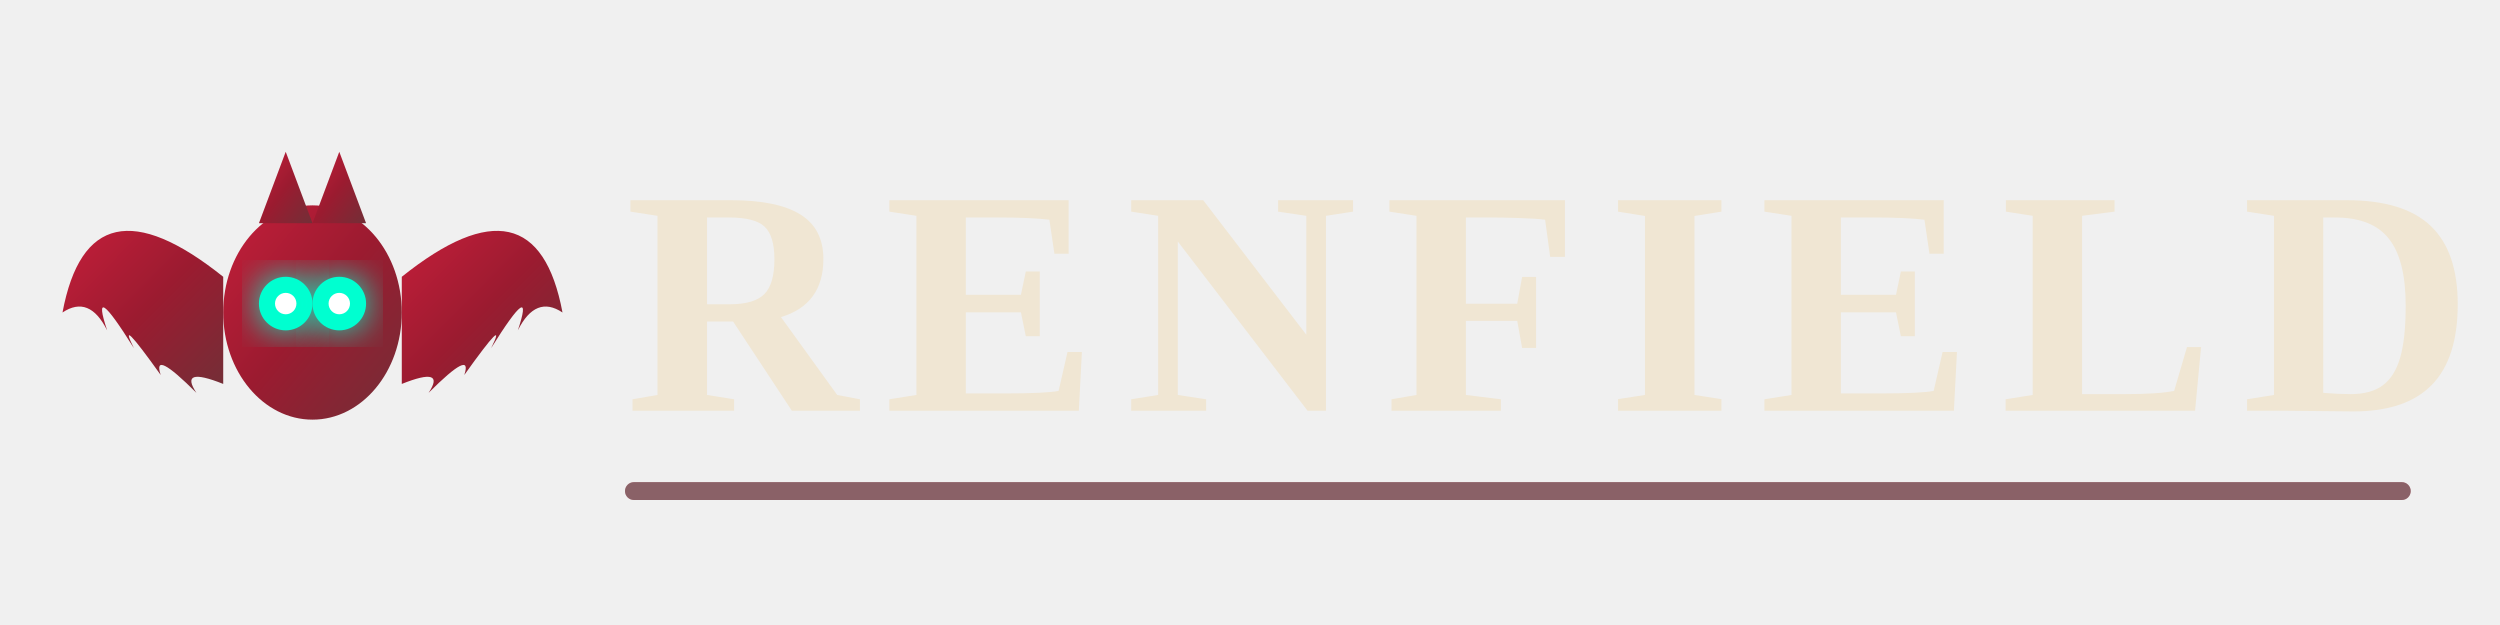
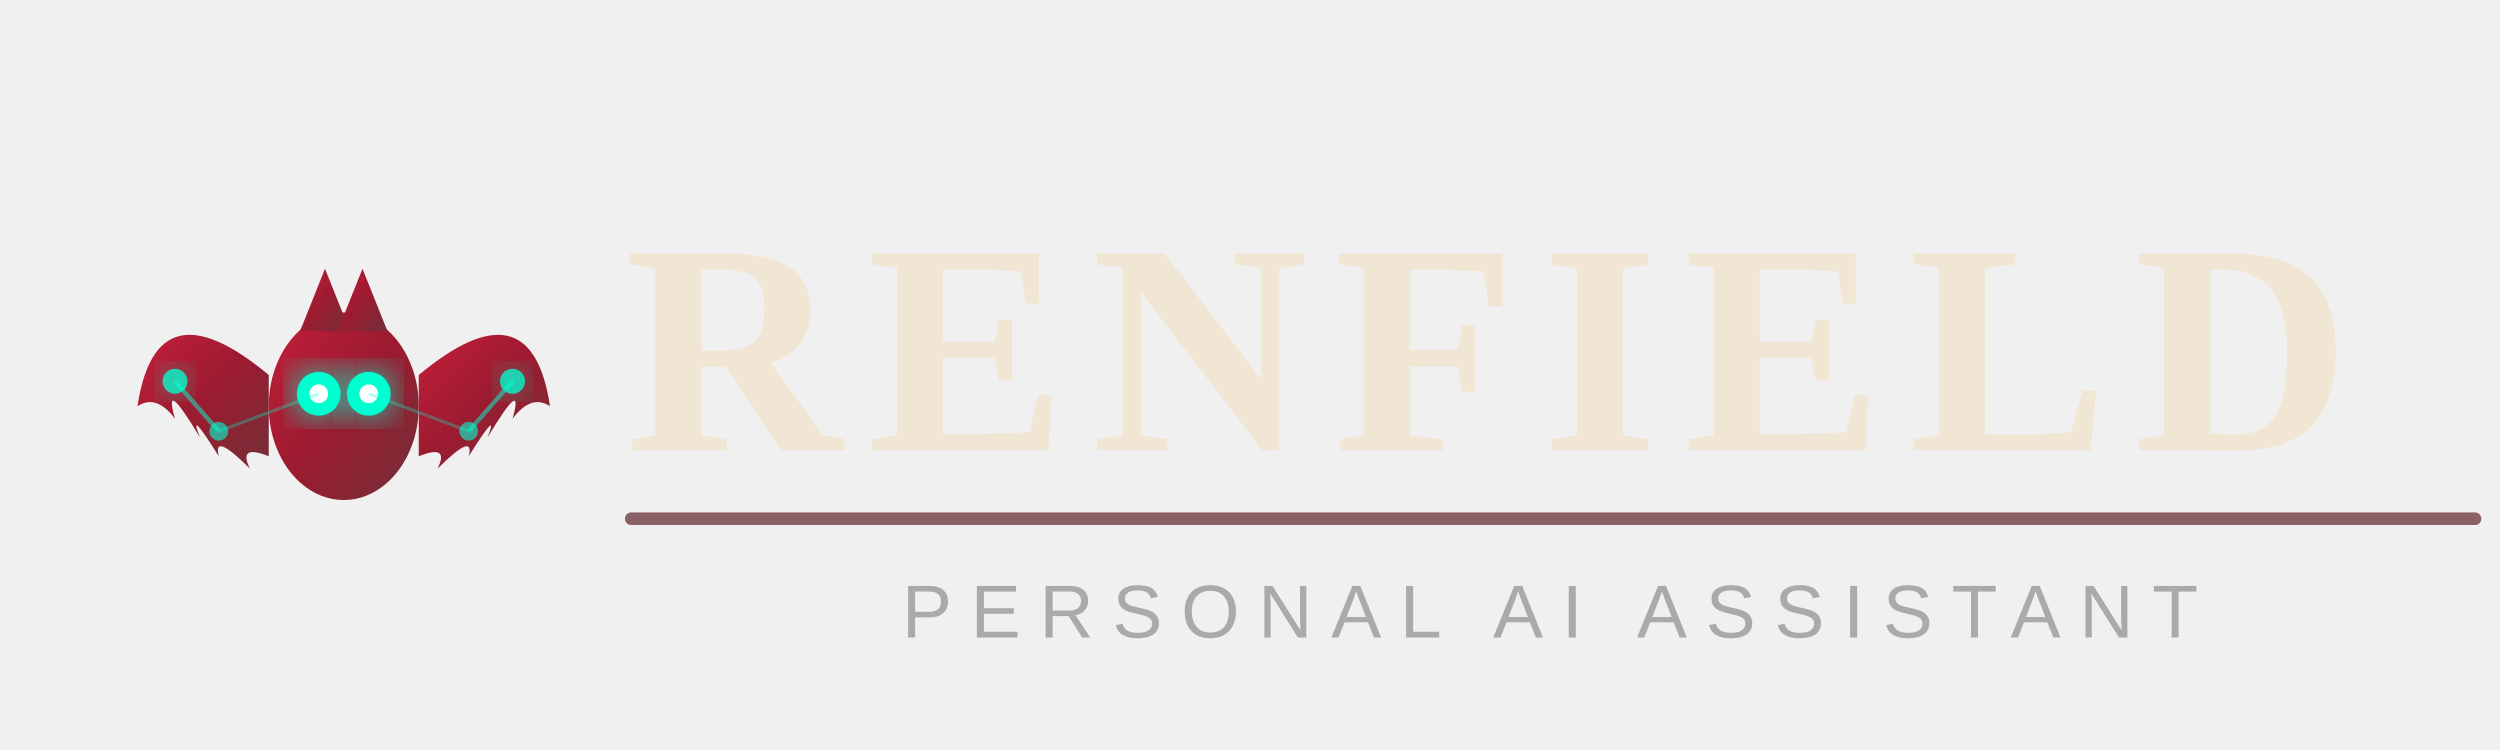
- <svg xmlns="http://www.w3.org/2000/svg" viewBox="0 0 280 70" width="280" height="70">
+ <svg xmlns="http://www.w3.org/2000/svg" viewBox="0 0 400 120" width="400" height="120">
  <defs>
-     <linearGradient id="batGradientHeader" x1="0%" y1="0%" x2="100%" y2="100%">
+     <linearGradient id="batGradientDark" x1="0%" y1="0%" x2="100%" y2="100%">
      <stop offset="0%" style="stop-color:#C41E3A" />
      <stop offset="50%" style="stop-color:#9B1B30" />
      <stop offset="100%" style="stop-color:#722F37" />
    </linearGradient>
-     <filter id="glowHeader" x="-30%" y="-30%" width="160%" height="160%">
-       <feGaussianBlur stdDeviation="2" result="coloredBlur" />
+     <filter id="glowDark" x="-30%" y="-30%" width="160%" height="160%">
+       <feGaussianBlur stdDeviation="3" result="coloredBlur" />
      <feMerge>
        <feMergeNode in="coloredBlur" />
        <feMergeNode in="SourceGraphic" />
      </feMerge>
    </filter>
  </defs>
-   <g transform="translate(5, 5)">
-     <ellipse cx="30" cy="30" rx="10" ry="12" fill="url(#batGradientHeader)" />
-     <path d="M20 26              Q5 14, 2 30              Q5 28, 7 32              Q5 26, 10 34              Q8 30, 13 37              Q12 34, 17 39              Q15 36, 20 38              Z" fill="url(#batGradientHeader)" />
-     <path d="M40 26              Q55 14, 58 30              Q55 28, 53 32              Q55 26, 50 34              Q52 30, 47 37              Q48 34, 43 39              Q45 36, 40 38              Z" fill="url(#batGradientHeader)" />
-     <path d="M24 20 L27 12 L30 20 Z" fill="url(#batGradientHeader)" />
-     <path d="M30 20 L33 12 L36 20 Z" fill="url(#batGradientHeader)" />
-     <circle cx="27" cy="29" r="3" fill="#00FFD0" filter="url(#glowHeader)" />
-     <circle cx="33" cy="29" r="3" fill="#00FFD0" filter="url(#glowHeader)" />
-     <circle cx="27" cy="29" r="1.2" fill="#FFFFFF" />
-     <circle cx="33" cy="29" r="1.2" fill="#FFFFFF" />
+   <g transform="translate(20, 25)">
+     <ellipse cx="35" cy="40" rx="12" ry="15" fill="url(#batGradientDark)" />
+     <path d="M23 35              Q5 20, 2 40              Q5 38, 8 42              Q6 35, 12 45              Q10 40, 15 48              Q14 44, 20 50              Q18 46, 23 48              Z" fill="url(#batGradientDark)" />
+     <path d="M47 35              Q65 20, 68 40              Q65 38, 62 42              Q64 35, 58 45              Q60 40, 55 48              Q56 44, 50 50              Q52 46, 47 48              Z" fill="url(#batGradientDark)" />
+     <path d="M28 28 L32 18 L36 28 Z" fill="url(#batGradientDark)" />
+     <path d="M34 28 L38 18 L42 28 Z" fill="url(#batGradientDark)" />
+     <circle cx="31" cy="38" r="3.5" fill="#00FFD0" filter="url(#glowDark)" />
+     <circle cx="39" cy="38" r="3.5" fill="#00FFD0" filter="url(#glowDark)" />
+     <circle cx="31" cy="38" r="1.5" fill="#FFFFFF" />
+     <circle cx="39" cy="38" r="1.5" fill="#FFFFFF" />
+     <circle cx="8" cy="36" r="2" fill="#00FFD0" opacity="0.8" filter="url(#glowDark)" />
+     <circle cx="15" cy="44" r="1.5" fill="#00FFD0" opacity="0.6" />
+     <circle cx="62" cy="36" r="2" fill="#00FFD0" opacity="0.8" filter="url(#glowDark)" />
+     <circle cx="55" cy="44" r="1.5" fill="#00FFD0" opacity="0.6" />
+     <line x1="8" y1="36" x2="15" y2="44" stroke="#00FFD0" stroke-width="0.7" opacity="0.5" />
+     <line x1="15" y1="44" x2="31" y2="38" stroke="#00FFD0" stroke-width="0.5" opacity="0.3" />
+     <line x1="62" y1="36" x2="55" y2="44" stroke="#00FFD0" stroke-width="0.7" opacity="0.5" />
+     <line x1="55" y1="44" x2="39" y2="38" stroke="#00FFD0" stroke-width="0.5" opacity="0.3" />
  </g>
-   <text x="70" y="46" font-family="Georgia, 'Times New Roman', serif" font-size="36" font-weight="bold" letter-spacing="3" fill="#F0E6D3">
-     RENFIELD
-   </text>
-   <rect x="70" y="54" width="200" height="2" fill="#C41E3A" rx="1" />
-   <rect x="70" y="54" width="200" height="2" fill="#00FFD0" rx="1" opacity="0.3" />
+   <g transform="translate(100, 0)">
+     <text x="0" y="72" font-family="Georgia, 'Times New Roman', serif" font-size="48" font-weight="bold" letter-spacing="4" fill="#F0E6D3">
+       RENFIELD
+     </text>
+     <rect x="0" y="82" width="297" height="2" fill="#C41E3A" rx="1" />
+     <rect x="0" y="82" width="297" height="2" fill="#00FFD0" rx="1" opacity="0.3" />
+     <text x="148" y="102" font-family="'Segoe UI', Arial, sans-serif" font-size="12" font-weight="400" letter-spacing="3" text-anchor="middle" fill="#AAAAAA">
+       PERSONAL AI ASSISTANT
+     </text>
+   </g>
</svg>
